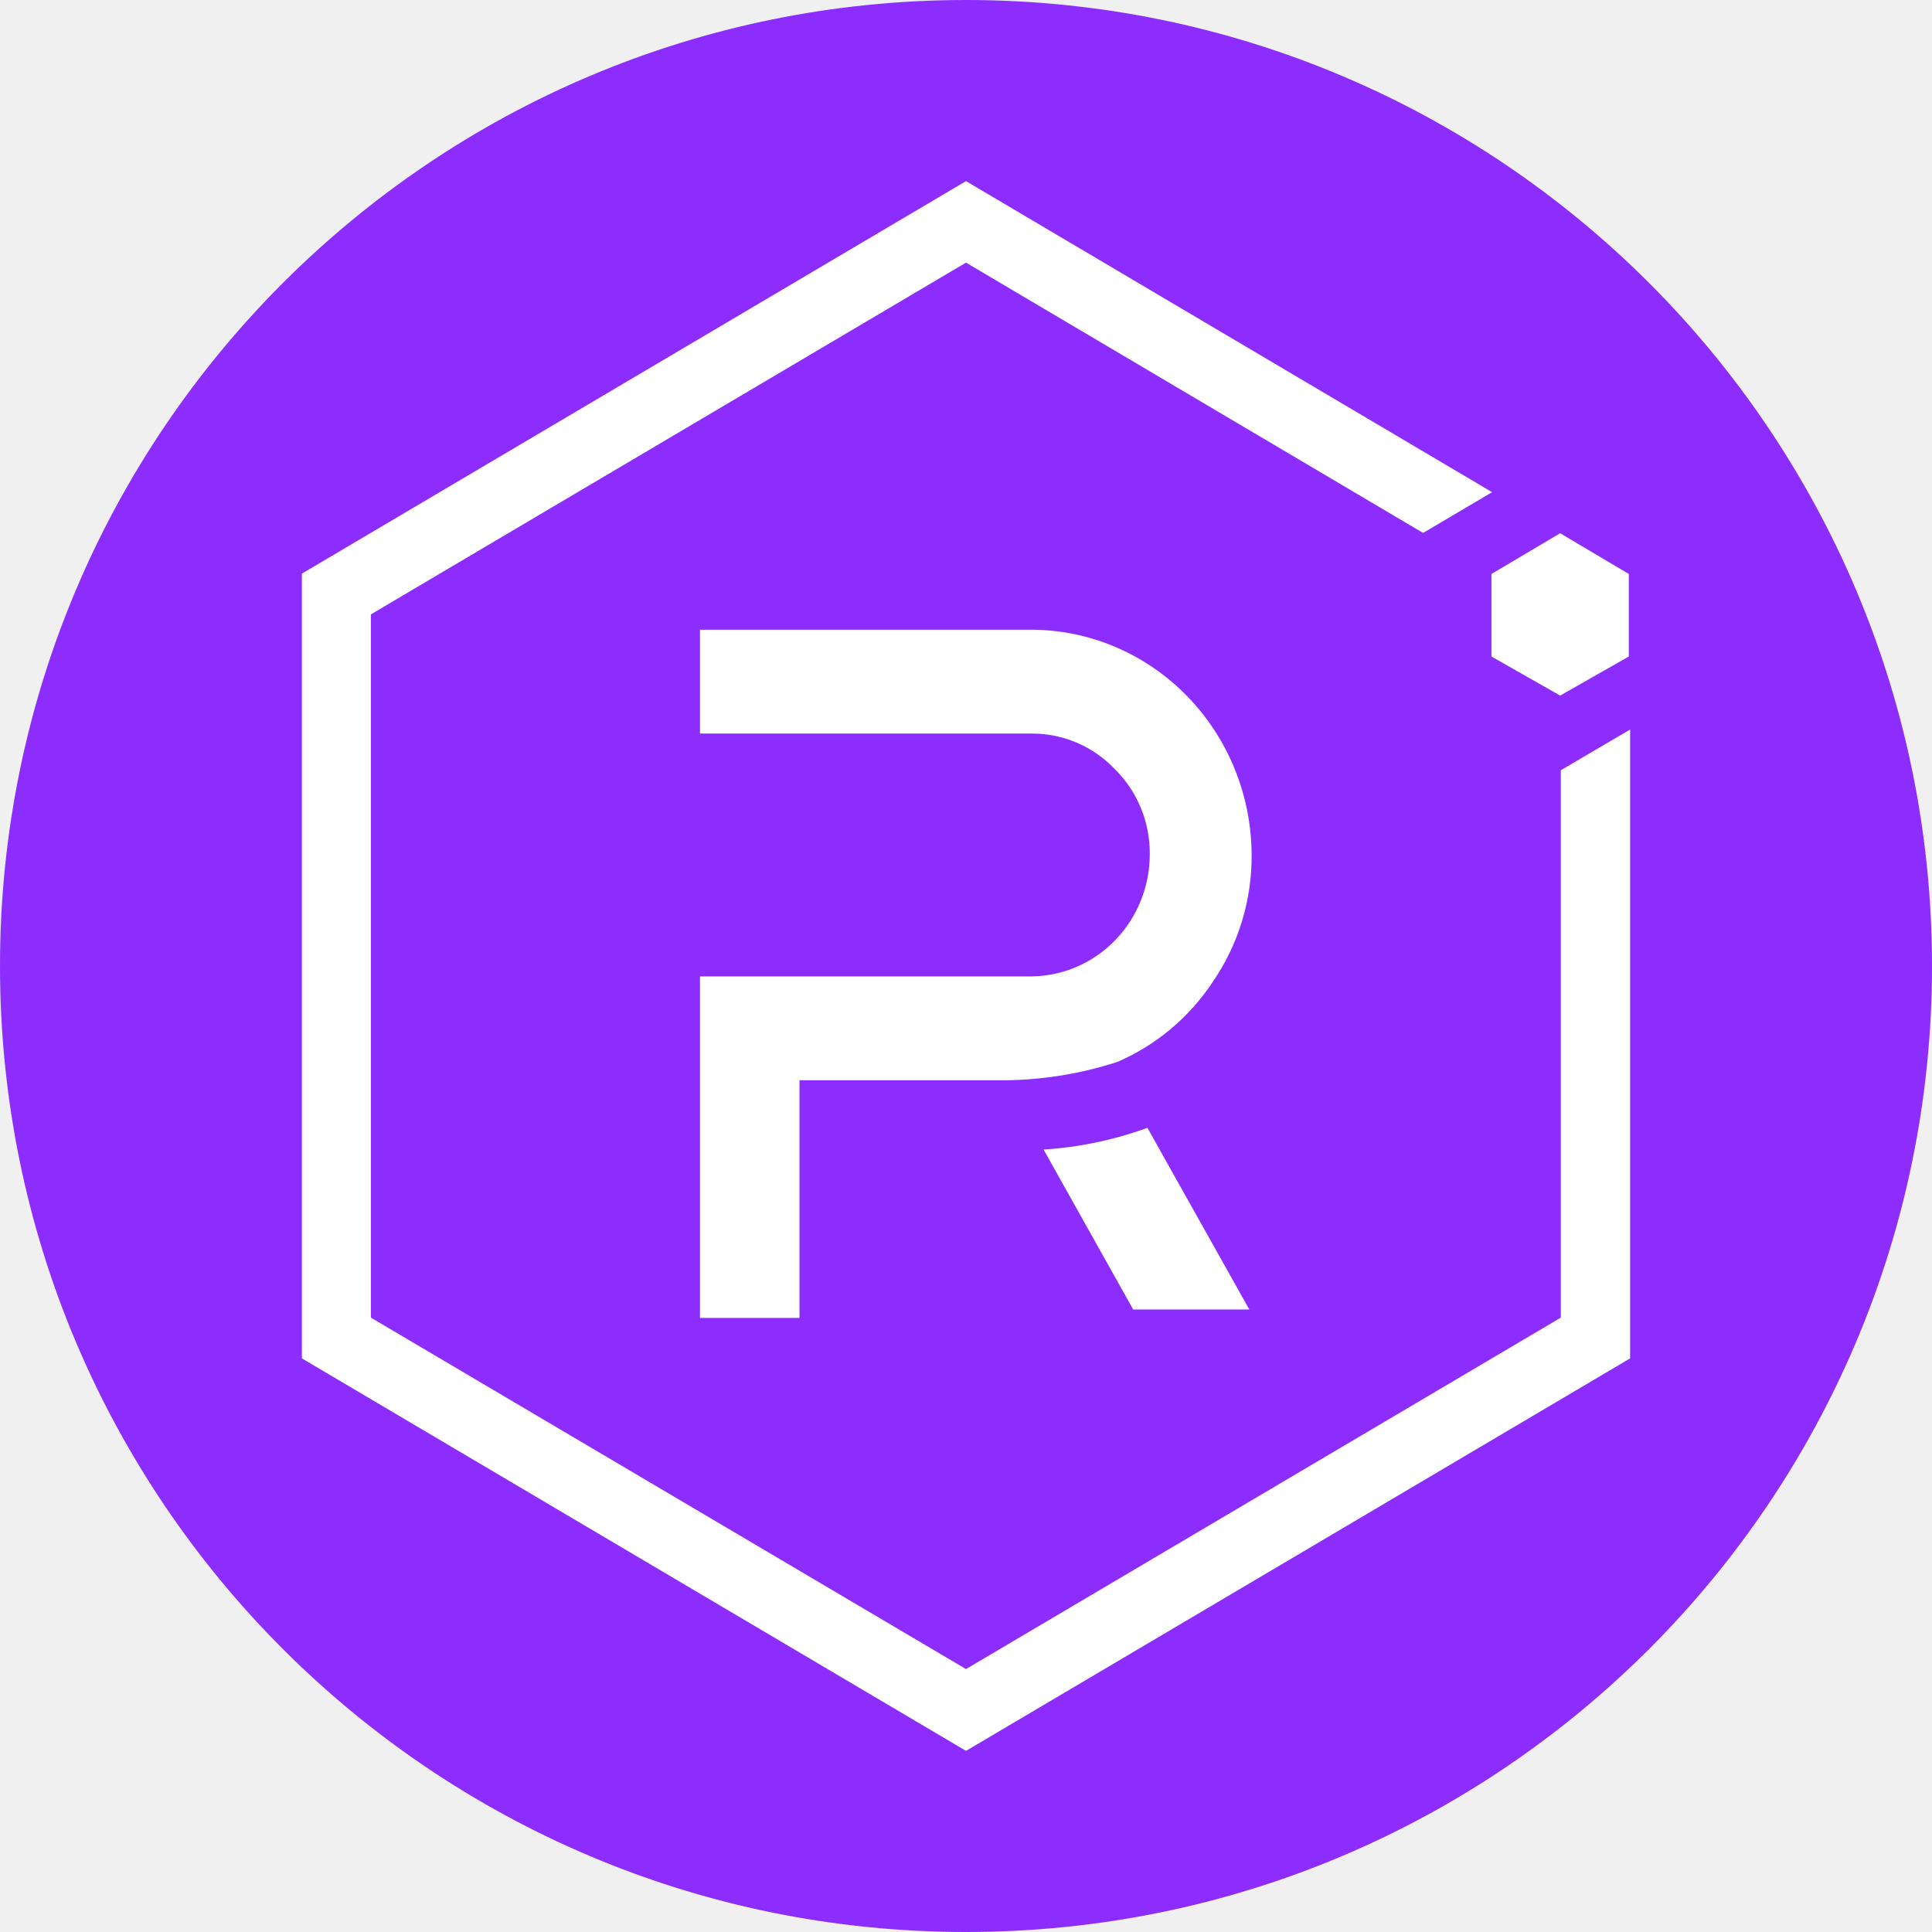
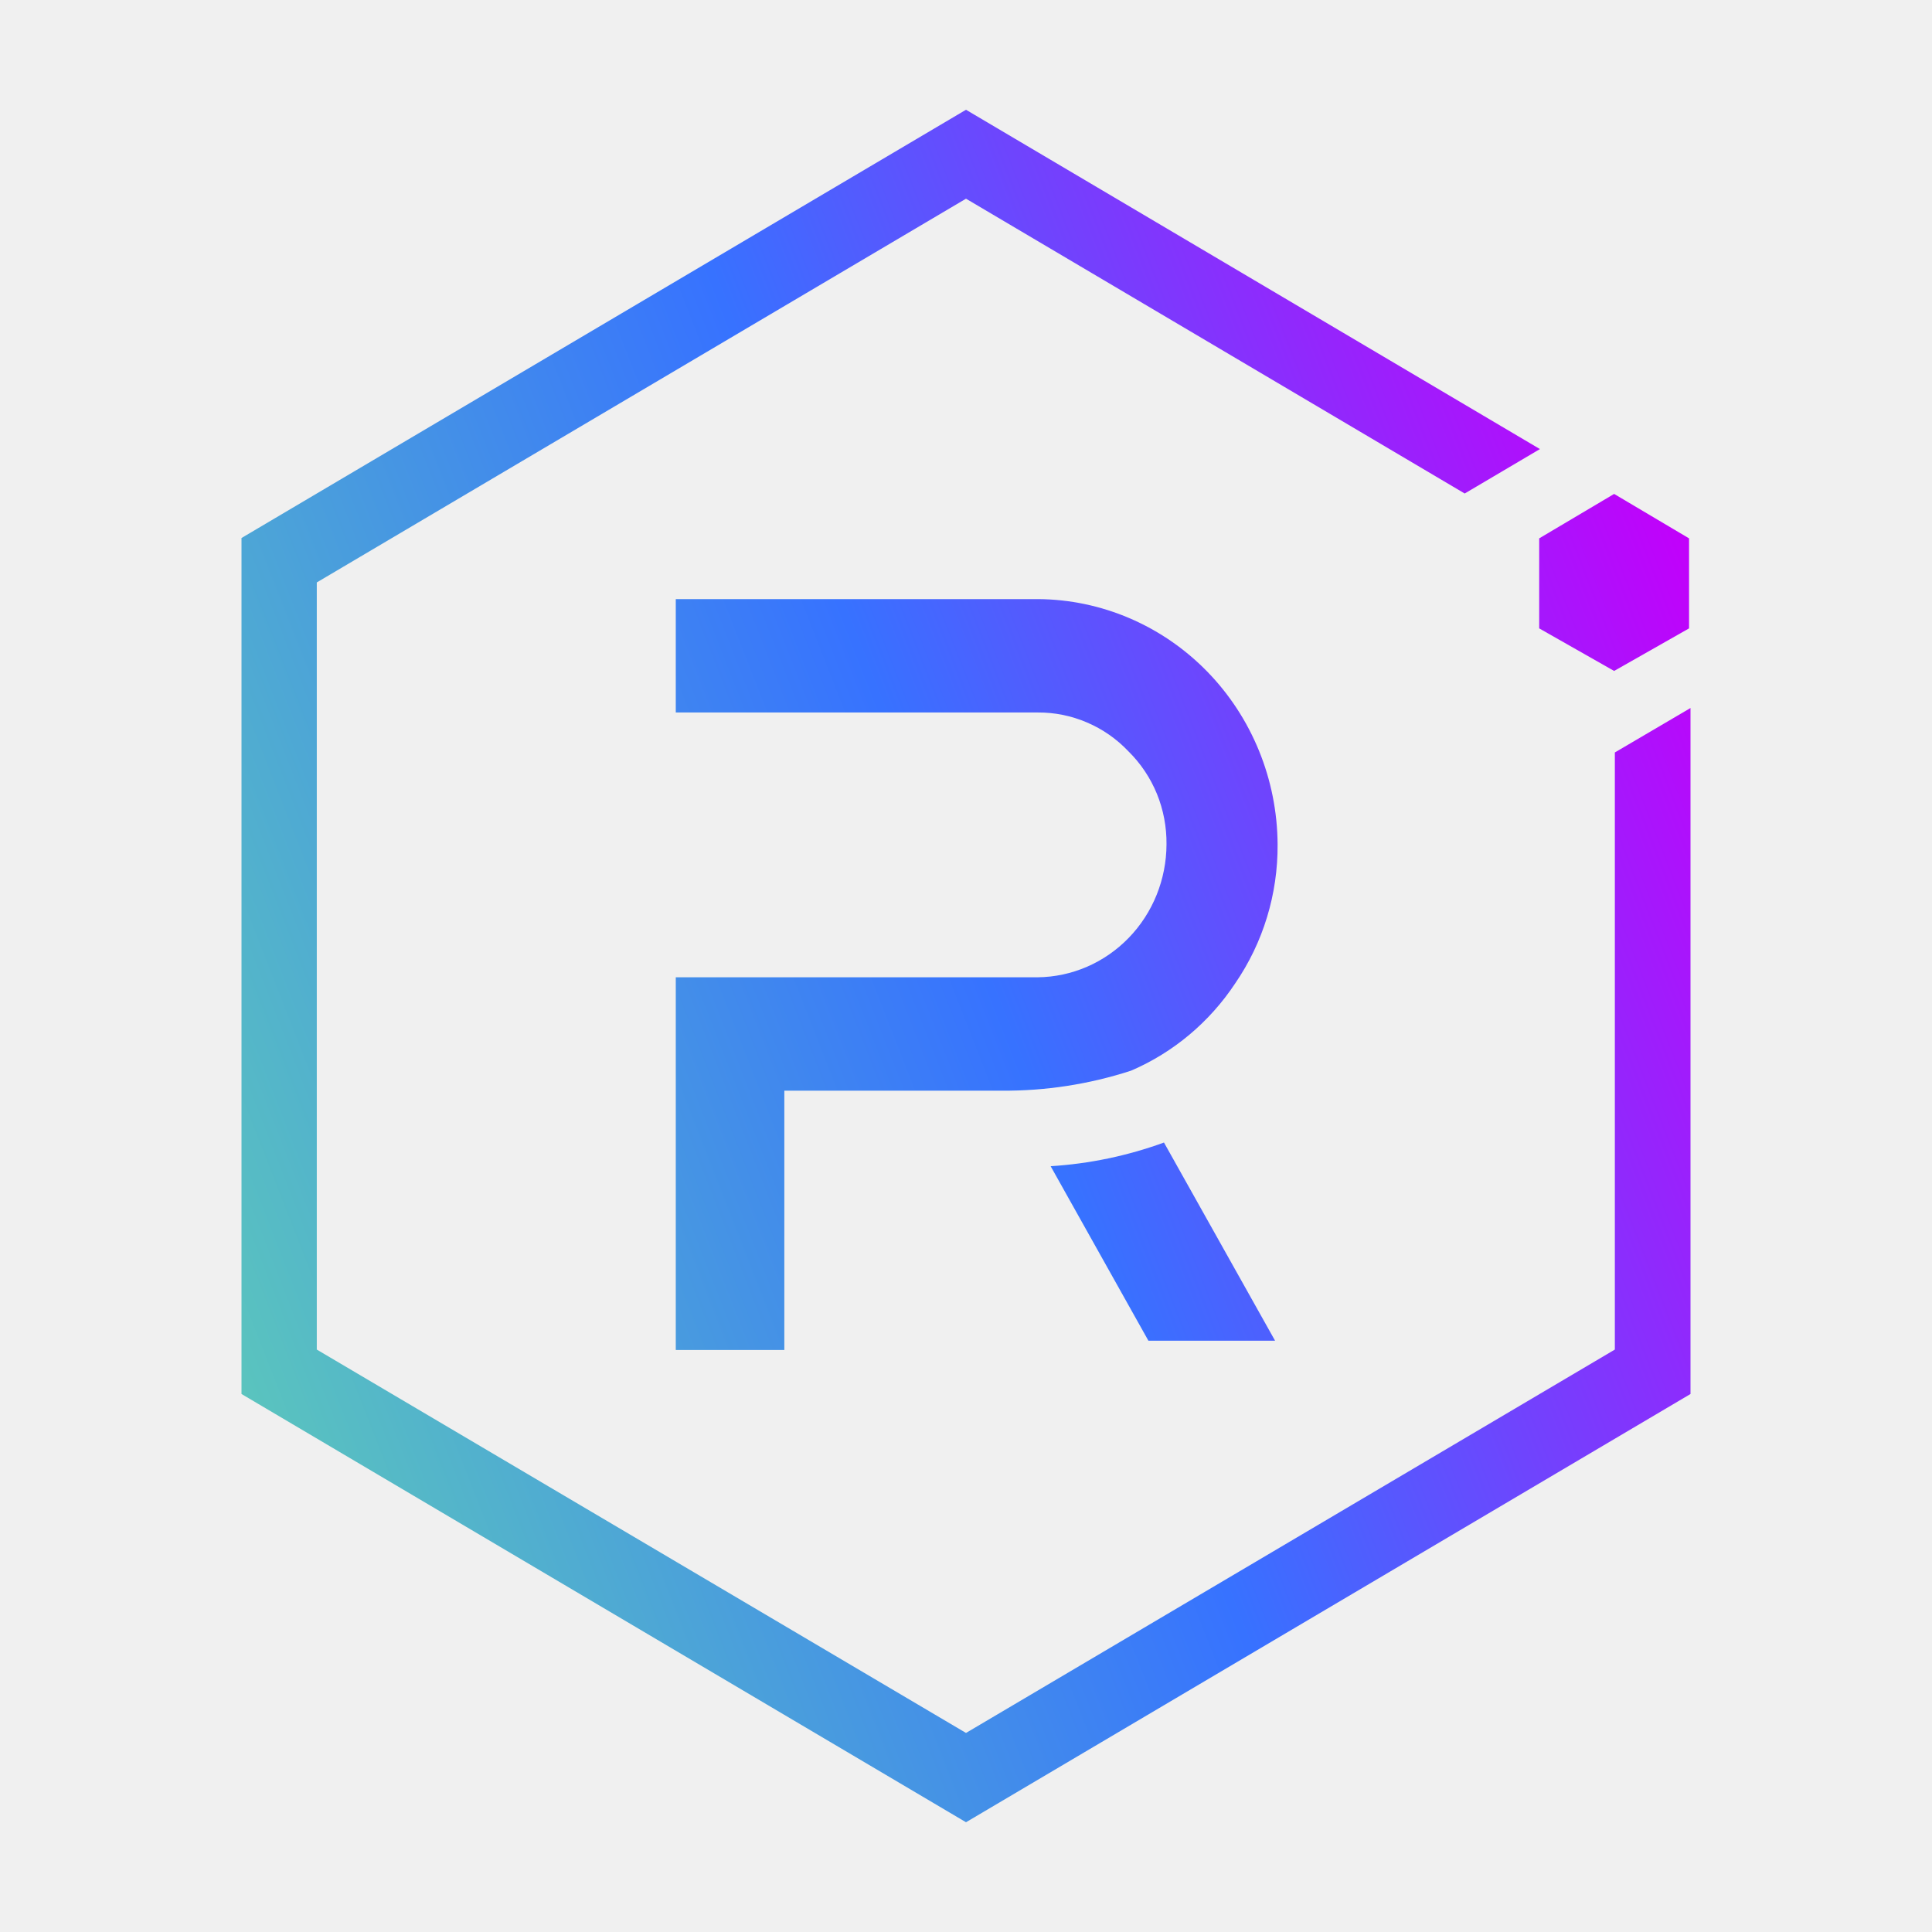
<svg xmlns="http://www.w3.org/2000/svg" width="32" height="32" viewBox="0 0 32 32" fill="none">
-   <g clip-path="url(#clip0_1_175)">
-     <path d="M16 32C24.837 32 32 24.837 32 16C32 7.163 24.837 0 16 0C7.163 0 0 7.163 0 16C0 24.837 7.163 32 16 32Z" fill="#8C2DFD" />
-     <path d="M25.852 12.758V21.824L16 27.645L6.143 21.824V10.176L16 4.35L23.571 8.827L24.714 8.152L16 3L5 9.501V22.499L16 29L27 22.499V12.083L25.852 12.758Z" fill="white" />
-     <path d="M13.242 21.829H11.594V16.172H17.088C17.608 16.166 18.105 15.951 18.471 15.573C18.837 15.195 19.043 14.685 19.044 14.153C19.047 13.889 18.997 13.629 18.898 13.386C18.799 13.143 18.652 12.924 18.467 12.741C18.288 12.553 18.074 12.403 17.837 12.302C17.599 12.2 17.345 12.149 17.088 12.15H11.594V10.43H17.094C18.056 10.435 18.978 10.83 19.659 11.527C20.34 12.223 20.725 13.167 20.731 14.153C20.737 14.907 20.512 15.645 20.088 16.262C19.698 16.852 19.148 17.313 18.506 17.589C17.87 17.795 17.206 17.898 16.539 17.893H13.242V21.829Z" fill="white" />
-     <path d="M20.692 21.689H18.769L17.285 19.04C17.872 19.003 18.451 18.882 19.005 18.68L20.692 21.689Z" fill="white" />
-     <path d="M24.703 10.874L25.841 11.521L26.978 10.874V9.507L25.841 8.832L24.703 9.507V10.874Z" fill="white" />
-   </g>
+   <path d="M26.747 12.463V22.353L16 28.703L5.247 22.353V9.647L16 3.291L24.26 8.174L25.506 7.438L16 1.818L4 8.911V23.089L16 30.182L28 23.089V11.727L26.747 12.463Z" fill="url(#paint0_linear_6_301)" />
+   <path d="M12.991 22.36H11.193V16.187H17.187C17.754 16.181 18.296 15.946 18.695 15.534C19.095 15.122 19.319 14.565 19.321 13.985C19.324 13.698 19.27 13.413 19.162 13.148C19.053 12.883 18.893 12.644 18.691 12.445C18.496 12.239 18.262 12.076 18.003 11.966C17.745 11.855 17.467 11.799 17.187 11.801H11.193V9.923H17.193C18.243 9.93 19.249 10.36 19.992 11.12C20.735 11.88 21.155 12.91 21.161 13.985C21.167 14.808 20.922 15.612 20.46 16.286C20.034 16.93 19.434 17.433 18.733 17.734C18.04 17.959 17.315 18.071 16.587 18.065H12.991V22.36Z" fill="url(#paint1_linear_6_301)" />
+   <path d="M21.119 22.206H19.021L17.402 19.316C18.043 19.276 18.674 19.144 19.279 18.924L21.119 22.206Z" fill="url(#paint2_linear_6_301)" />
+   <path d="M25.494 10.408L26.735 11.113L27.976 10.408V8.917L26.735 8.181L25.494 8.917V10.408Z" fill="url(#paint3_linear_6_301)" />
  <defs>
-     <clipPath id="clip0_1_175">
-       <rect width="32" height="32" fill="white" />
-     </clipPath>
+     <linearGradient id="paint0_linear_6_301" x1="27.979" y1="8.918" x2="2.371" y2="18.923" gradientUnits="userSpaceOnUse">
+       <stop stop-color="#C200FB" />
+       <stop offset="0.49" stop-color="#3772FF" />
+       <stop offset="1" stop-color="#5AC4BE" />
+     </linearGradient>
+     <linearGradient id="paint1_linear_6_301" x1="27.979" y1="8.919" x2="2.372" y2="18.923" gradientUnits="userSpaceOnUse">
+       <stop stop-color="#C200FB" />
+       <stop offset="0.49" stop-color="#3772FF" />
+       <stop offset="1" stop-color="#5AC4BE" />
+     </linearGradient>
+     <linearGradient id="paint2_linear_6_301" x1="27.979" y1="8.918" x2="2.371" y2="18.923" gradientUnits="userSpaceOnUse">
+       <stop stop-color="#C200FB" />
+       <stop offset="0.49" stop-color="#3772FF" />
+       <stop offset="1" stop-color="#5AC4BE" />
+     </linearGradient>
+     <linearGradient id="paint3_linear_6_301" x1="27.979" y1="8.919" x2="2.371" y2="18.923" gradientUnits="userSpaceOnUse">
+       <stop stop-color="#C200FB" />
+       <stop offset="0.49" stop-color="#3772FF" />
+       <stop offset="1" stop-color="#5AC4BE" />
+     </linearGradient>
  </defs>
</svg>
